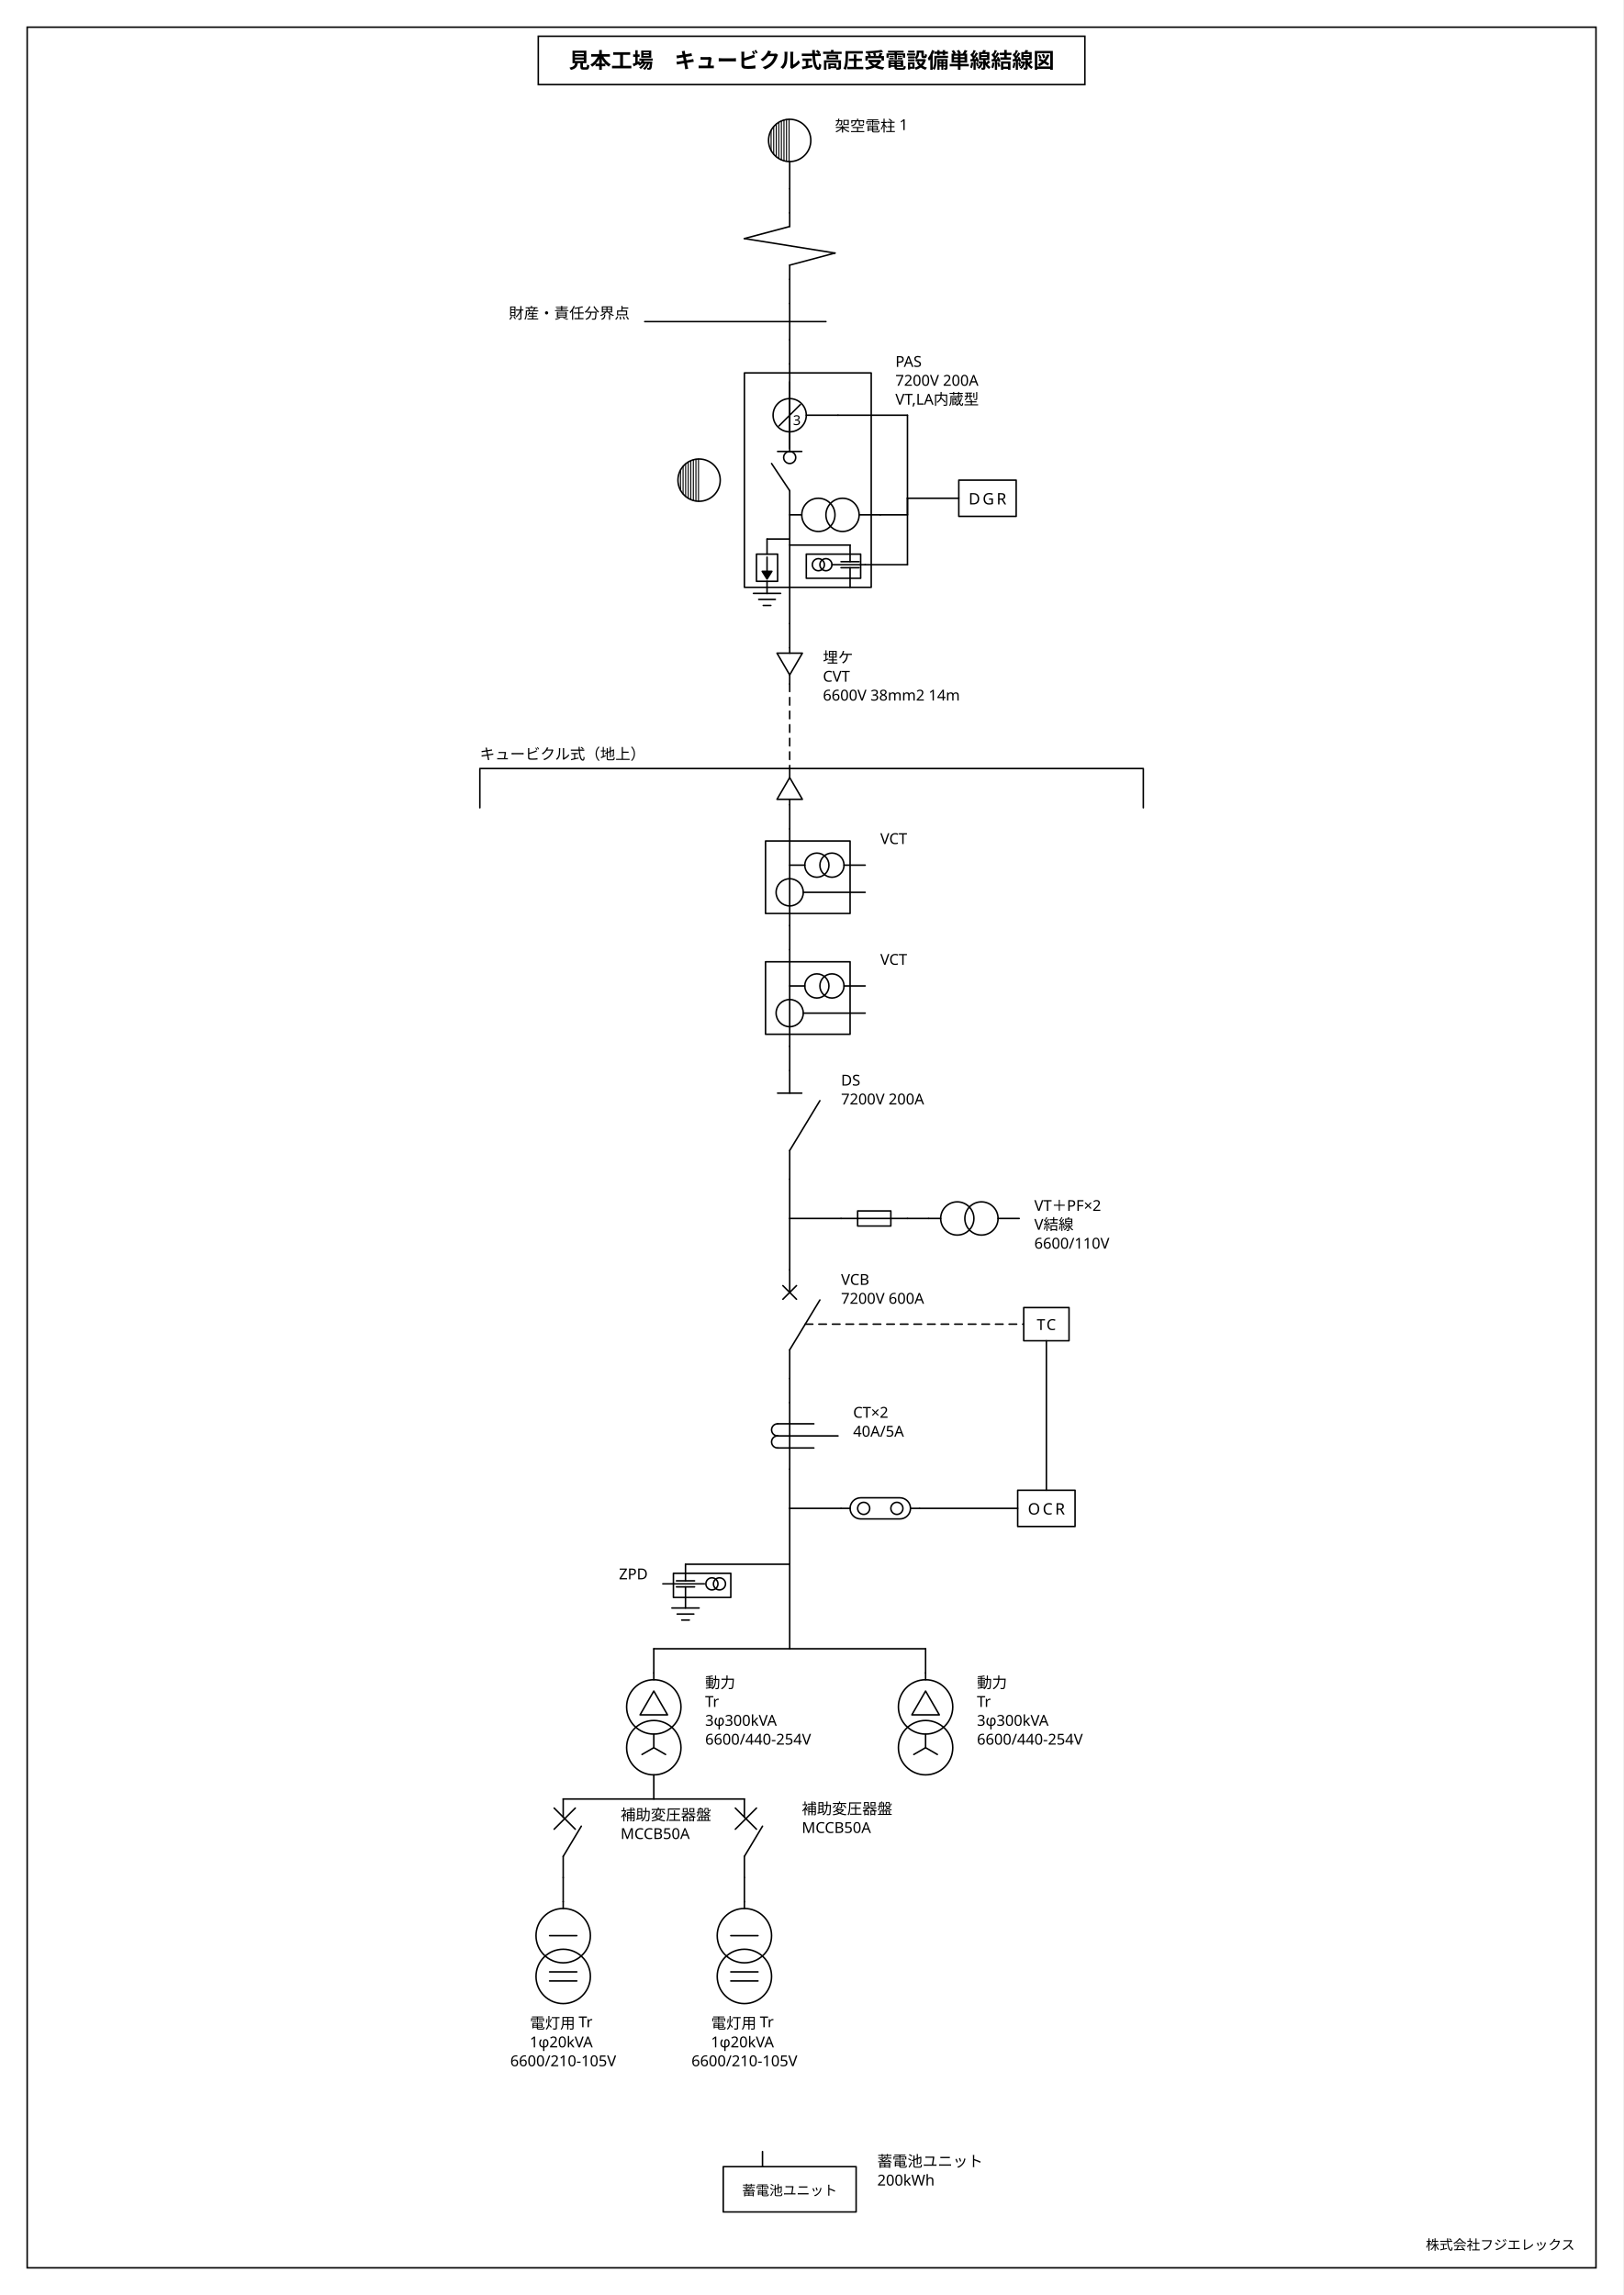
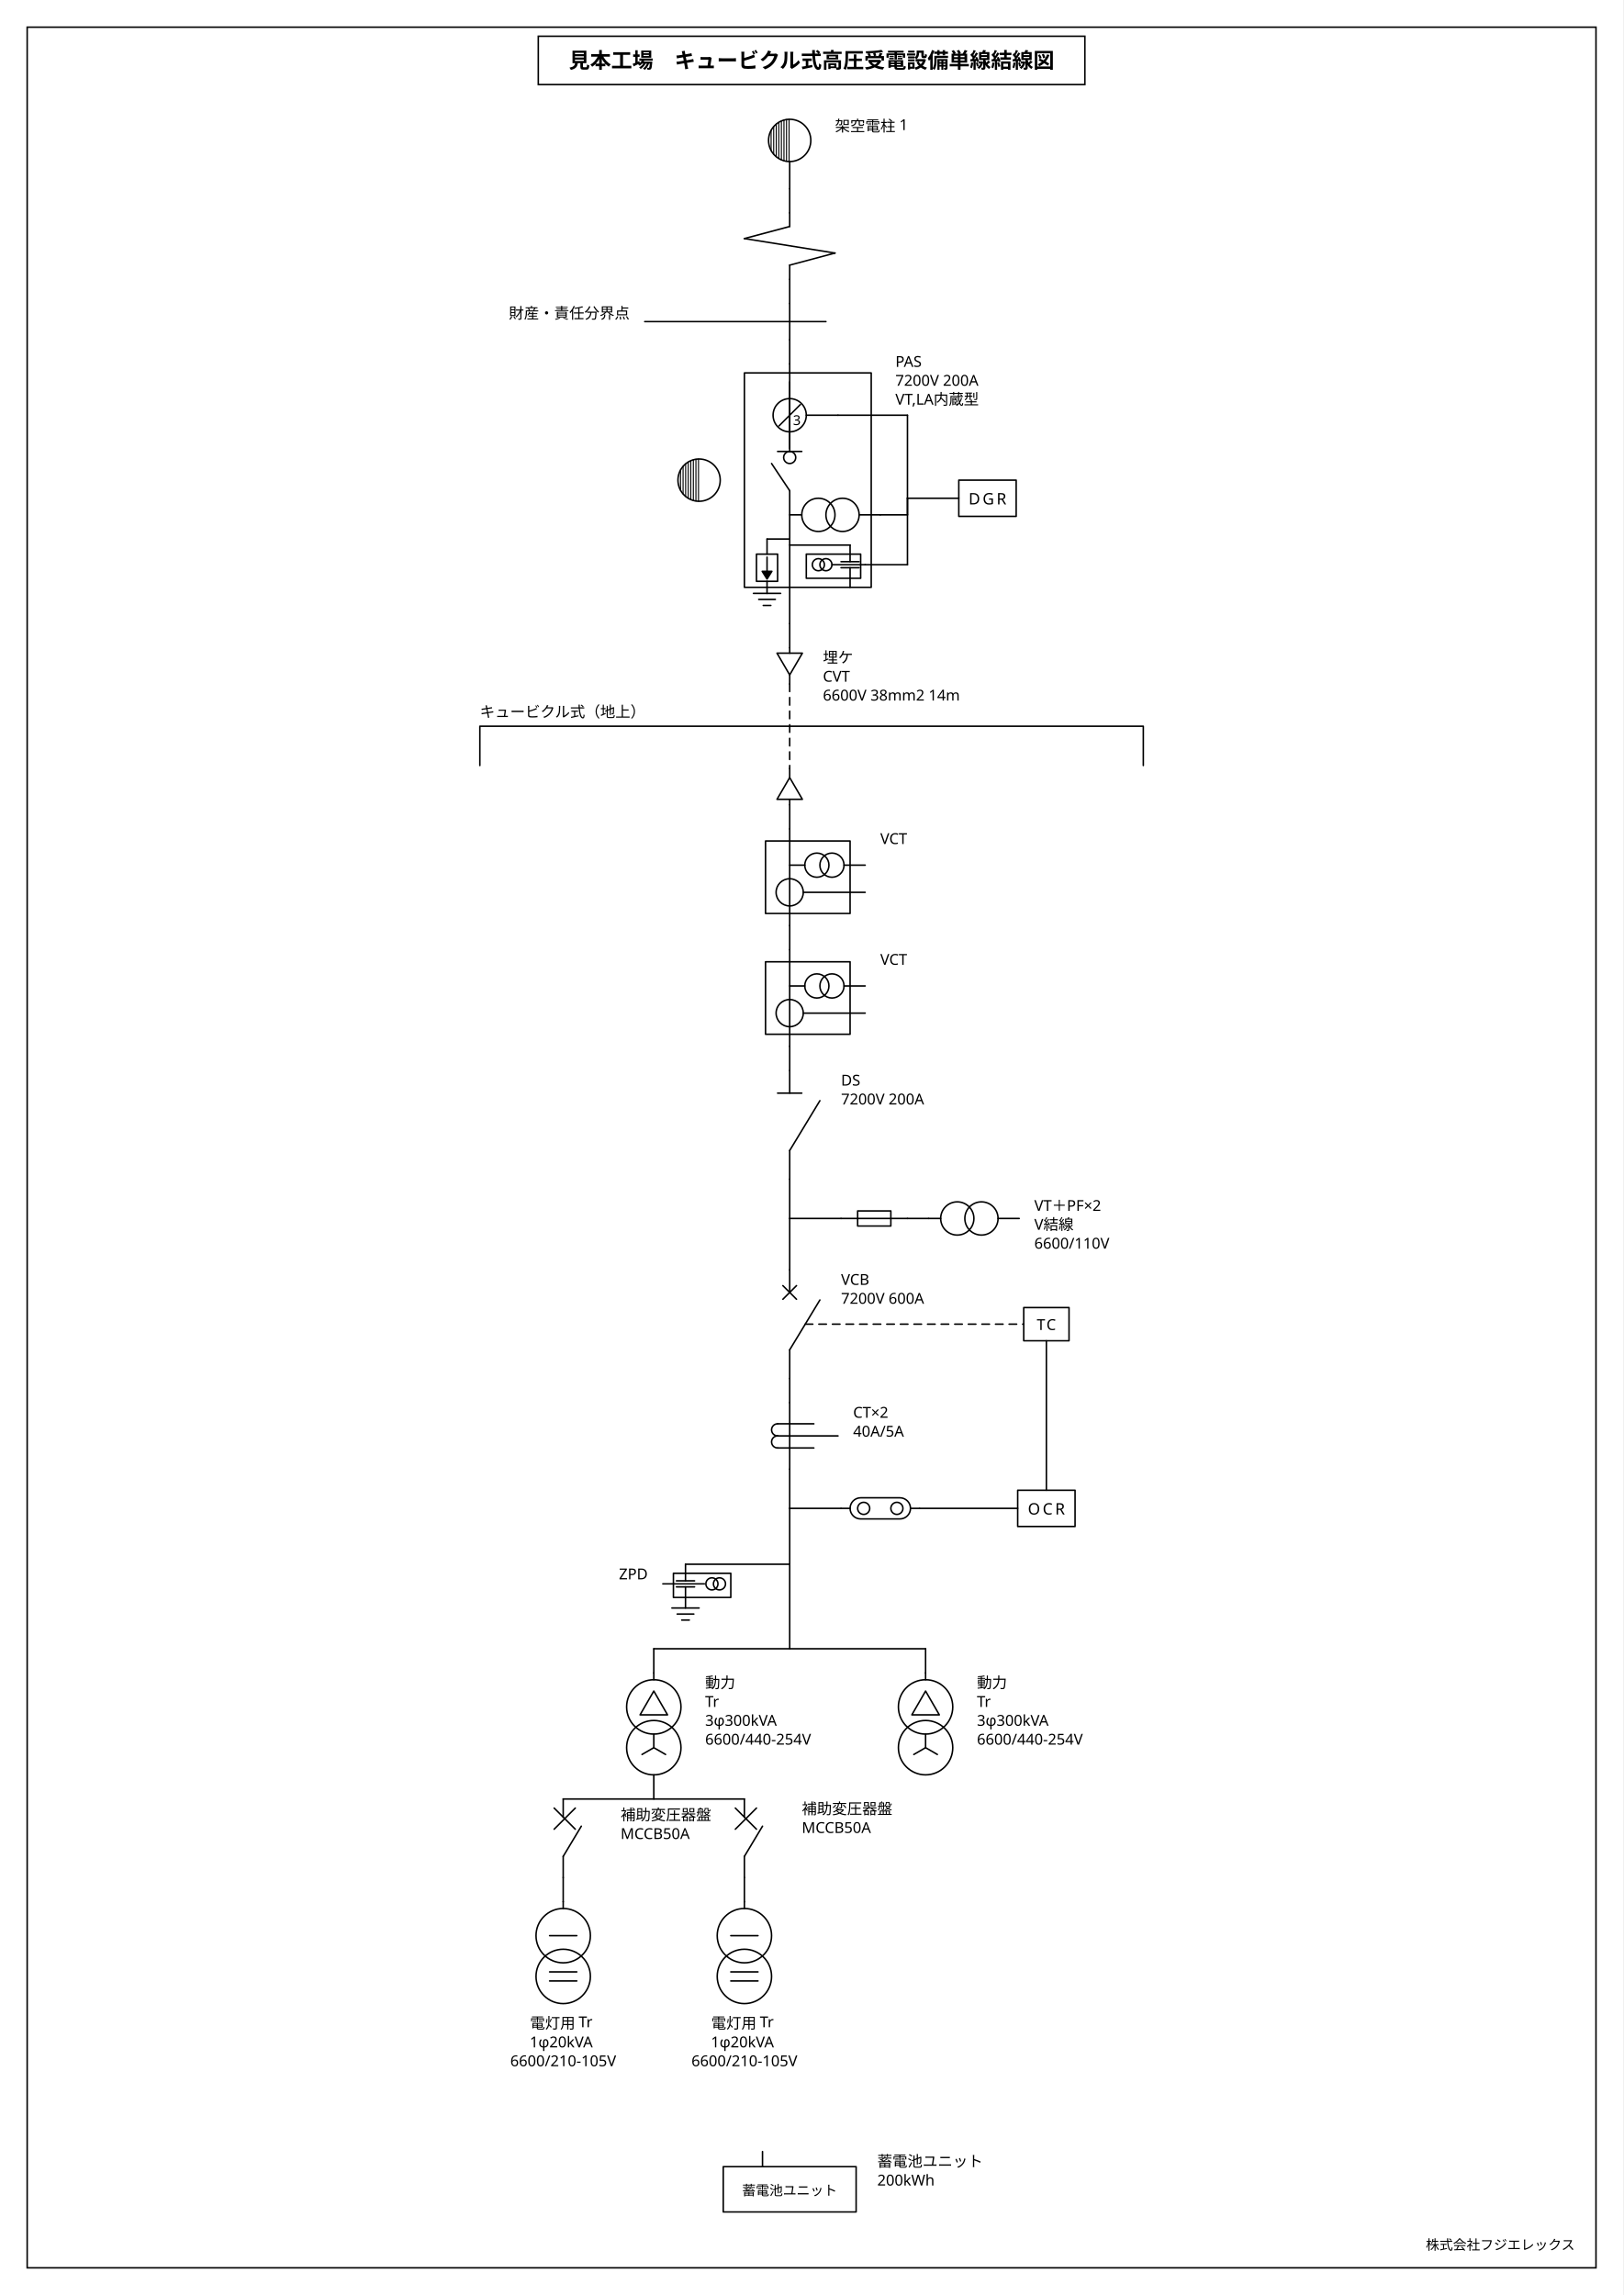
<svg xmlns="http://www.w3.org/2000/svg" viewBox="0 0 1075 1520" width="1075" height="1520">
  <rect x="0" y="0" width="1075" height="1520" fill="#fff" />
  <g stroke="#000" fill="none">
    <rect x="18" y="18" width="1039" height="1484" stroke-width="1" />
    <rect x="356.5" y="24" width="362" height="32" stroke-width="1" />
  </g>
  <text x="537.5" y="45" font-size="14" font-weight="700" text-anchor="middle" font-family="IPAGothic, 'IPAゴシック', 'Noto Sans JP', 'Hiragino Kaku Gothic ProN', 'Yu Gothic', sans-serif" fill="#000">見本工場　キュービクル式高圧受電設備単線結線図</text>
  <text x="1043" y="1490" font-size="9" text-anchor="end" font-family="IPAGothic, 'IPAゴシック', 'Noto Sans JP', 'Hiragino Kaku Gothic ProN', 'Yu Gothic', sans-serif" fill="#000">株式会社フジエレックス</text>
  <g transform="translate(523 77) scale(1)">
    <g stroke="#000" fill="none" stroke-linecap="round" stroke-linejoin="round" color="#000">
-       <path d="M -205.2 432 L 234.2 432 M -205.2 432 L -205.2 458 M 234.2 432 L 234.2 458" fill="none" stroke-width="1" />
-       <text x="-205.2" y="426" font-size="10" font-family="IPAGothic, 'IPAゴシック', 'Noto Sans JP', 'Hiragino Kaku Gothic ProN', 'Yu Gothic', sans-serif" fill="currentColor" stroke="none">キュービクル式（地上）</text>
+       <path d="M -205.2 404 L 234.2 404 M -205.2 404 L -205.2 430 M 234.2 404 L 234.2 430" fill="none" stroke-width="1" />
+       <text x="-205.2" y="398" font-size="10" font-family="IPAGothic, 'IPAゴシック', 'Noto Sans JP', 'Hiragino Kaku Gothic ProN', 'Yu Gothic', sans-serif" fill="currentColor" stroke="none">キュービクル式（地上）</text>
      <line x1="0" y1="48" x2="0" y2="64" stroke-width="1" />
      <line x1="0" y1="108" x2="0" y2="124" stroke-width="1" />
      <line x1="0" y1="148" x2="0" y2="164" stroke-width="1" />
      <line x1="0" y1="280" x2="-15" y2="280" stroke-width="1" />
      <line x1="0" y1="284" x2="40" y2="284" stroke-width="1" />
      <line x1="32" y1="198" x2="78" y2="198" stroke-width="1" />
      <line x1="78" y1="198" x2="78" y2="253" stroke-width="1" />
      <line x1="60" y1="264" x2="78" y2="264" stroke-width="1" />
      <line x1="78" y1="264" x2="78" y2="253" stroke-width="1" />
      <line x1="50" y1="297" x2="78" y2="297" stroke-width="1" />
      <line x1="78" y1="297" x2="78" y2="253" stroke-width="1" />
      <line x1="78" y1="253" x2="112" y2="253" stroke-width="1" />
      <line x1="0" y1="336" x2="0" y2="352" stroke-width="1" />
      <line x1="0" y1="376" x2="0" y2="432" stroke-width="1" stroke-dasharray="5 4" />
      <line x1="0" y1="456" x2="0" y2="472" stroke-width="1" />
      <line x1="0" y1="536" x2="0" y2="552" stroke-width="1" />
      <line x1="0" y1="616" x2="0" y2="632" stroke-width="1" />
      <line x1="0" y1="704" x2="0" y2="730" stroke-width="1" />
      <line x1="0" y1="730" x2="34" y2="730" stroke-width="1" />
      <line x1="78" y1="730" x2="92" y2="730" stroke-width="1" />
      <line x1="0" y1="730" x2="0" y2="764" stroke-width="1" />
      <line x1="0" y1="836" x2="0" y2="852" stroke-width="1" />
      <line x1="0" y1="896" x2="0" y2="922" stroke-width="1" />
      <line x1="0" y1="922" x2="34" y2="922" stroke-width="1" />
      <line x1="86" y1="922" x2="151" y2="922" stroke-width="1" />
      <line x1="10.303" y1="800" x2="155" y2="800" stroke-width="1" stroke-dasharray="5 4" />
      <line x1="170" y1="811" x2="170" y2="910" stroke-width="1" />
      <line x1="0" y1="922" x2="0" y2="959" stroke-width="1" />
      <line x1="0" y1="959" x2="-69" y2="959" stroke-width="1" />
      <line x1="0" y1="959" x2="0" y2="1015" stroke-width="1" />
      <line x1="-90" y1="1015" x2="90" y2="1015" stroke-width="1" />
      <line x1="-90" y1="1015" x2="-90" y2="1031" stroke-width="1" />
      <line x1="90" y1="1015" x2="90" y2="1031" stroke-width="1" />
      <line x1="-90" y1="1098.5" x2="-90" y2="1114.5" stroke-width="1" />
      <line x1="-150" y1="1114.5" x2="-30" y2="1114.5" stroke-width="1" />
      <line x1="-150" y1="1166.5" x2="-150" y2="1182.5" stroke-width="1" />
      <line x1="-30" y1="1166.5" x2="-30" y2="1182.5" stroke-width="1" />
      <g transform="translate(-16 0)">
        <circle cx="16" cy="16" r="14" fill="none" stroke-width="1" />
        <line x1="3.7" y1="9.313" x2="3.7" y2="22.687" stroke-width="0.7" />
        <line x1="5.4" y1="6.855" x2="5.4" y2="25.145" stroke-width="0.7" />
        <line x1="7.1" y1="5.193" x2="7.1" y2="26.807" stroke-width="0.7" />
        <line x1="8.8" y1="3.993" x2="8.8" y2="28.007" stroke-width="0.7" />
        <line x1="10.5" y1="3.126" x2="10.5" y2="28.874" stroke-width="0.7" />
        <line x1="12.2" y1="2.526" x2="12.2" y2="29.474" stroke-width="0.7" />
        <line x1="13.9" y1="2.158" x2="13.9" y2="29.842" stroke-width="0.7" />
        <line x1="15.6" y1="2.006" x2="15.6" y2="29.994" stroke-width="0.7" />
        <line x1="16" y1="30" x2="16" y2="48" stroke-width="1" />
      </g>
      <text x="30" y="10" font-size="10" text-anchor="start" font-family="IPAGothic, 'IPAゴシック', 'Noto Sans JP', 'Hiragino Kaku Gothic ProN', 'Yu Gothic', sans-serif" fill="currentColor" stroke="none">
        <tspan x="30" dy="0">架空電柱 1</tspan>
      </text>
      <g transform="translate(-30 64)">
        <line x1="30" y1="0" x2="30" y2="9" stroke-width="1" />
        <line x1="30" y1="9" x2="0" y2="17" stroke-width="1" />
        <line x1="0" y1="17" x2="60" y2="26.6" stroke-width="1" />
        <line x1="60" y1="26.6" x2="30" y2="34.6" stroke-width="1" />
        <line x1="30" y1="34.6" x2="30" y2="44" stroke-width="1" />
      </g>
      <g transform="translate(-96 124)">
        <line x1="96" y1="0" x2="96" y2="24" stroke-width="1" />
        <line x1="0" y1="12" x2="120" y2="12" stroke-width="1" />
      </g>
      <text x="-106" y="134" font-size="10" text-anchor="end" font-family="IPAGothic, 'IPAゴシック', 'Noto Sans JP', 'Hiragino Kaku Gothic ProN', 'Yu Gothic', sans-serif" fill="currentColor" stroke="none">
        <tspan x="-106" dy="0">財産・責任分界点</tspan>
      </text>
      <g transform="translate(-36 164)">
        <line x1="36" y1="0" x2="36" y2="6" stroke-width="1" />
        <rect x="6" y="6" width="84" height="142" fill="none" stroke-width="1" />
        <line x1="36" y1="6" x2="36" y2="58" stroke-width="1" />
        <line x1="28" y1="58" x2="44" y2="58" stroke-width="1" />
        <circle cx="36" cy="62" r="4" fill="none" stroke-width="1" />
        <line x1="36" y1="84" x2="24" y2="66" stroke-width="1" />
        <line x1="36" y1="84" x2="36" y2="172" stroke-width="1" />
      </g>
      <text x="70" y="166" font-size="10" text-anchor="start" font-family="IPAGothic, 'IPAゴシック', 'Noto Sans JP', 'Hiragino Kaku Gothic ProN', 'Yu Gothic', sans-serif" fill="currentColor" stroke="none">
        <tspan x="70" dy="0">PAS</tspan>
        <tspan x="70" dy="12.5">7200V 200A</tspan>
        <tspan x="70" dy="12.5">VT,LA内蔵型</tspan>
      </text>
      <g transform="translate(-76 225)">
        <circle cx="16" cy="16" r="14" fill="none" stroke-width="1" />
        <line x1="3.7" y1="9.313" x2="3.7" y2="22.687" stroke-width="0.7" />
        <line x1="5.4" y1="6.855" x2="5.4" y2="25.145" stroke-width="0.7" />
        <line x1="7.1" y1="5.193" x2="7.1" y2="26.807" stroke-width="0.7" />
        <line x1="8.8" y1="3.993" x2="8.8" y2="28.007" stroke-width="0.7" />
        <line x1="10.5" y1="3.126" x2="10.5" y2="28.874" stroke-width="0.7" />
        <line x1="12.2" y1="2.526" x2="12.2" y2="29.474" stroke-width="0.7" />
        <line x1="13.9" y1="2.158" x2="13.9" y2="29.842" stroke-width="0.7" />
        <line x1="15.6" y1="2.006" x2="15.6" y2="29.994" stroke-width="0.7" />
      </g>
      <g transform="translate(-20 176)">
        <line x1="20" y1="0" x2="20" y2="44" stroke-width="1" />
        <circle cx="20" cy="22" r="11" fill="none" stroke-width="1" />
        <line x1="12.929" y1="29.071" x2="27.071" y2="14.929" stroke-width="1" />
        <text x="24.75" y="25" font-size="9" text-anchor="middle" dominant-baseline="central" font-family="IPAGothic, 'IPAゴシック', 'Noto Sans JP', 'Hiragino Kaku Gothic ProN', 'Yu Gothic', sans-serif" fill="currentColor" stroke="none">3</text>
        <line x1="31" y1="22" x2="52" y2="22" stroke-width="1" />
      </g>
      <g transform="translate(0 249)">
        <line x1="0" y1="15" x2="8" y2="15" stroke-width="1" />
        <circle cx="19" cy="15" r="11" fill="none" stroke-width="1" />
        <circle cx="35" cy="15" r="11" fill="none" stroke-width="1" />
        <line x1="46" y1="15" x2="60" y2="15" stroke-width="1" />
      </g>
      <g transform="translate(-35 280)">
        <line x1="20" y1="0" x2="20" y2="10" stroke-width="1" />
        <rect x="13" y="10" width="14" height="18" fill="none" stroke-width="1" />
        <line x1="20" y1="12" x2="20" y2="23" stroke-width="1" />
        <polygon points="16.8,21.38 20,26.5 23.2,21.38" fill="currentColor" stroke-width="1" />
        <line x1="20" y1="28" x2="20" y2="36" stroke-width="1" />
        <line x1="11" y1="36" x2="29" y2="36" stroke-width="1" />
        <line x1="14.5" y1="40" x2="25.5" y2="40" stroke-width="1" />
        <line x1="17.5" y1="44" x2="22.5" y2="44" stroke-width="1" />
      </g>
      <g transform="translate(10 284)">
        <line x1="30" y1="0" x2="30" y2="11" stroke-width="1" />
        <rect x="1" y="6" width="36" height="16" fill="none" stroke-width="1" />
        <line x1="24" y1="11" x2="36" y2="11" stroke-width="1" />
        <line x1="24" y1="15" x2="36" y2="15" stroke-width="1" />
        <line x1="30" y1="15" x2="30" y2="28" stroke-width="1" />
        <line x1="18" y1="13" x2="40" y2="13" stroke-width="1" />
        <circle cx="9" cy="13" r="4" fill="none" stroke-width="1" />
        <circle cx="14" cy="13" r="4" fill="none" stroke-width="1" />
      </g>
      <g transform="translate(112 241)">
        <rect x="0" y="0" width="38" height="24" fill="none" stroke-width="1" />
        <text x="19" y="12" font-size="10.5" text-anchor="middle" dominant-baseline="central" font-family="IPAGothic, 'IPAゴシック', 'Noto Sans JP', 'Hiragino Kaku Gothic ProN', 'Yu Gothic', sans-serif" letter-spacing="1.6" fill="currentColor" stroke="none">DGR</text>
      </g>
      <g transform="translate(-12 352)">
        <line x1="12" y1="0" x2="12" y2="3.6" stroke-width="1" />
        <polygon points="3.6,3.6 20.4,3.6 12,18" fill="none" stroke-width="1" />
        <line x1="12" y1="18" x2="12" y2="24" stroke-width="1" />
      </g>
      <text x="22" y="362" font-size="10" text-anchor="start" font-family="IPAGothic, 'IPAゴシック', 'Noto Sans JP', 'Hiragino Kaku Gothic ProN', 'Yu Gothic', sans-serif" fill="currentColor" stroke="none">
        <tspan x="22" dy="0">埋ケ</tspan>
        <tspan x="22" dy="12.5">CVT</tspan>
        <tspan x="22" dy="12.5">6600V 38mm2 14m</tspan>
      </text>
      <g transform="translate(-12 432) rotate(180 12 12)">
        <line x1="12" y1="0" x2="12" y2="3.6" stroke-width="1" />
        <polygon points="3.6,3.6 20.4,3.6 12,18" fill="none" stroke-width="1" />
        <line x1="12" y1="18" x2="12" y2="24" stroke-width="1" />
      </g>
      <g transform="translate(-22 472)">
        <line x1="22" y1="0" x2="22" y2="64" stroke-width="1" />
        <rect x="6" y="8" width="56" height="48" fill="none" stroke-width="1" />
        <line x1="22" y1="24" x2="32" y2="24" stroke-width="1" />
        <circle cx="40" cy="24" r="8" fill="none" stroke-width="1" />
        <circle cx="50" cy="24" r="8" fill="none" stroke-width="1" />
        <line x1="58" y1="24" x2="72" y2="24" stroke-width="1" />
        <circle cx="22" cy="42" r="9" fill="none" stroke-width="1" />
        <line x1="31" y1="42" x2="72" y2="42" stroke-width="1" />
      </g>
      <text x="60" y="482" font-size="10" text-anchor="start" font-family="IPAGothic, 'IPAゴシック', 'Noto Sans JP', 'Hiragino Kaku Gothic ProN', 'Yu Gothic', sans-serif" fill="currentColor" stroke="none">
        <tspan x="60" dy="0">VCT</tspan>
      </text>
      <g transform="translate(-22 552)">
        <line x1="22" y1="0" x2="22" y2="64" stroke-width="1" />
        <rect x="6" y="8" width="56" height="48" fill="none" stroke-width="1" />
        <line x1="22" y1="24" x2="32" y2="24" stroke-width="1" />
        <circle cx="40" cy="24" r="8" fill="none" stroke-width="1" />
        <circle cx="50" cy="24" r="8" fill="none" stroke-width="1" />
        <line x1="58" y1="24" x2="72" y2="24" stroke-width="1" />
        <circle cx="22" cy="42" r="9" fill="none" stroke-width="1" />
        <line x1="31" y1="42" x2="72" y2="42" stroke-width="1" />
      </g>
      <text x="60" y="562" font-size="10" text-anchor="start" font-family="IPAGothic, 'IPAゴシック', 'Noto Sans JP', 'Hiragino Kaku Gothic ProN', 'Yu Gothic', sans-serif" fill="currentColor" stroke="none">
        <tspan x="60" dy="0">VCT</tspan>
      </text>
      <g transform="translate(-24 632)">
        <line x1="24" y1="0" x2="24" y2="15" stroke-width="1" />
        <line x1="16" y1="15" x2="32" y2="15" stroke-width="1" />
        <line x1="24" y1="53" x2="44" y2="20" stroke-width="1" />
        <line x1="24" y1="53" x2="24" y2="72" stroke-width="1" />
      </g>
      <text x="34" y="642" font-size="10" text-anchor="start" font-family="IPAGothic, 'IPAゴシック', 'Noto Sans JP', 'Hiragino Kaku Gothic ProN', 'Yu Gothic', sans-serif" fill="currentColor" stroke="none">
        <tspan x="34" dy="0">DS</tspan>
        <tspan x="34" dy="12.5">7200V 200A</tspan>
      </text>
      <g transform="translate(36 708) rotate(-90 20 22)">
        <line x1="20" y1="0" x2="20" y2="44" stroke-width="1" />
        <rect x="15" y="11" width="10" height="22" fill="none" stroke-width="1" />
      </g>
      <g transform="translate(92 715)">
        <line x1="0" y1="15" x2="8" y2="15" stroke-width="1" />
        <circle cx="19" cy="15" r="11" fill="none" stroke-width="1" />
        <circle cx="35" cy="15" r="11" fill="none" stroke-width="1" />
        <line x1="46" y1="15" x2="60" y2="15" stroke-width="1" />
      </g>
      <text x="162" y="725" font-size="10" text-anchor="start" font-family="IPAGothic, 'IPAゴシック', 'Noto Sans JP', 'Hiragino Kaku Gothic ProN', 'Yu Gothic', sans-serif" fill="currentColor" stroke="none">
        <tspan x="162" dy="0">VT＋PF×2</tspan>
        <tspan x="162" dy="12.5">V結線</tspan>
        <tspan x="162" dy="12.5">6600/110V</tspan>
      </text>
      <g transform="translate(-24 764)">
        <line x1="24" y1="0" x2="24" y2="15" stroke-width="1" />
        <line x1="19.5" y1="10.5" x2="28.5" y2="19.5" stroke-width="1" />
        <line x1="28.5" y1="10.5" x2="19.5" y2="19.5" stroke-width="1" />
        <line x1="24" y1="53" x2="44" y2="20" stroke-width="1" />
        <line x1="24" y1="53" x2="24" y2="72" stroke-width="1" />
      </g>
      <text x="34" y="774" font-size="10" text-anchor="start" font-family="IPAGothic, 'IPAゴシック', 'Noto Sans JP', 'Hiragino Kaku Gothic ProN', 'Yu Gothic', sans-serif" fill="currentColor" stroke="none">
        <tspan x="34" dy="0">VCB</tspan>
        <tspan x="34" dy="12.5">7200V 600A</tspan>
      </text>
      <g transform="translate(-24 852)">
        <line x1="24" y1="0" x2="24" y2="44" stroke-width="1" />
        <line x1="16" y1="14" x2="40" y2="14" stroke-width="1" />
        <line x1="16" y1="30" x2="40" y2="30" stroke-width="1" />
        <line x1="16" y1="22" x2="56" y2="22" stroke-width="1" />
        <path d="M 16 14 A 4 4 0 0 0 16 22" fill="none" stroke-width="1" />
        <path d="M 16 22 A 4 4 0 0 0 16 30" fill="none" stroke-width="1" />
      </g>
      <text x="42" y="862" font-size="10" text-anchor="start" font-family="IPAGothic, 'IPAゴシック', 'Noto Sans JP', 'Hiragino Kaku Gothic ProN', 'Yu Gothic', sans-serif" fill="currentColor" stroke="none">
        <tspan x="42" dy="0">CT×2</tspan>
        <tspan x="42" dy="12.5">40A/5A</tspan>
      </text>
      <g transform="translate(34 911)">
        <line x1="0" y1="11" x2="6" y2="11" stroke-width="1" />
        <rect x="6" y="4" width="40" height="14" rx="7" fill="none" stroke-width="1" />
        <circle cx="15" cy="11" r="4" fill="none" stroke-width="1" />
        <circle cx="37" cy="11" r="4" fill="none" stroke-width="1" />
        <line x1="46" y1="11" x2="52" y2="11" stroke-width="1" />
      </g>
      <g transform="translate(151 910)">
        <rect x="0" y="0" width="38" height="24" fill="none" stroke-width="1" />
        <text x="19" y="12" font-size="10.5" text-anchor="middle" dominant-baseline="central" font-family="IPAGothic, 'IPAゴシック', 'Noto Sans JP', 'Hiragino Kaku Gothic ProN', 'Yu Gothic', sans-serif" letter-spacing="1.6" fill="currentColor" stroke="none">OCR</text>
      </g>
      <g transform="translate(155 789)">
        <rect x="0" y="0" width="30" height="22" fill="none" stroke-width="1" />
        <text x="15" y="11" font-size="10" text-anchor="middle" dominant-baseline="central" font-family="IPAGothic, 'IPAゴシック', 'Noto Sans JP', 'Hiragino Kaku Gothic ProN', 'Yu Gothic', sans-serif" letter-spacing="1" fill="currentColor" stroke="none">TC</text>
      </g>
      <g transform="translate(-84 959)">
        <line x1="15" y1="0" x2="15" y2="11" stroke-width="1" />
        <rect x="7" y="6" width="38" height="16" fill="none" stroke-width="1" />
        <line x1="9" y1="11" x2="21" y2="11" stroke-width="1" />
        <line x1="9" y1="15" x2="21" y2="15" stroke-width="1" />
        <line x1="15" y1="15" x2="15" y2="29" stroke-width="1" />
        <line x1="6" y1="29" x2="24" y2="29" stroke-width="1" />
        <line x1="9.5" y1="33" x2="20.5" y2="33" stroke-width="1" />
        <line x1="12.5" y1="37" x2="17.5" y2="37" stroke-width="1" />
        <line x1="0" y1="13" x2="27.5" y2="13" stroke-width="1" />
        <circle cx="32.5" cy="13" r="4" fill="none" stroke-width="1" />
        <circle cx="37.5" cy="13" r="4" fill="none" stroke-width="1" />
      </g>
      <text x="-94" y="969" font-size="10" text-anchor="end" font-family="IPAGothic, 'IPAゴシック', 'Noto Sans JP', 'Hiragino Kaku Gothic ProN', 'Yu Gothic', sans-serif" fill="currentColor" stroke="none">
        <tspan x="-94" dy="0">ZPD</tspan>
      </text>
      <g transform="translate(-114 1031)">
        <line x1="24" y1="0" x2="24" y2="4.5" stroke-width="1" />
        <circle cx="24" cy="22.5" r="18" fill="none" stroke-width="1" />
        <circle cx="24" cy="49.5" r="18" fill="none" stroke-width="1" />
        <polygon points="24,12 33.093,27.75 14.907,27.75" fill="none" stroke-width="1" />
        <line x1="24" y1="49.5" x2="24" y2="40.5" stroke-width="1" />
        <line x1="24" y1="49.5" x2="31.794" y2="54" stroke-width="1" />
        <line x1="24" y1="49.5" x2="16.206" y2="54" stroke-width="1" />
      </g>
      <text x="-56" y="1041" font-size="10" text-anchor="start" font-family="IPAGothic, 'IPAゴシック', 'Noto Sans JP', 'Hiragino Kaku Gothic ProN', 'Yu Gothic', sans-serif" fill="currentColor" stroke="none">
        <tspan x="-56" dy="0">動力</tspan>
        <tspan x="-56" dy="12.5">Tr</tspan>
        <tspan x="-56" dy="12.5">3φ300kVA</tspan>
        <tspan x="-56" dy="12.5">6600/440-254V</tspan>
      </text>
      <g transform="translate(66 1031)">
        <line x1="24" y1="0" x2="24" y2="4.5" stroke-width="1" />
        <circle cx="24" cy="22.5" r="18" fill="none" stroke-width="1" />
        <circle cx="24" cy="49.5" r="18" fill="none" stroke-width="1" />
        <polygon points="24,12 33.093,27.75 14.907,27.75" fill="none" stroke-width="1" />
        <line x1="24" y1="49.5" x2="24" y2="40.5" stroke-width="1" />
        <line x1="24" y1="49.5" x2="31.794" y2="54" stroke-width="1" />
        <line x1="24" y1="49.5" x2="16.206" y2="54" stroke-width="1" />
      </g>
      <text x="124" y="1041" font-size="10" text-anchor="start" font-family="IPAGothic, 'IPAゴシック', 'Noto Sans JP', 'Hiragino Kaku Gothic ProN', 'Yu Gothic', sans-serif" fill="currentColor" stroke="none">
        <tspan x="124" dy="0">動力</tspan>
        <tspan x="124" dy="12.5">Tr</tspan>
        <tspan x="124" dy="12.5">3φ300kVA</tspan>
        <tspan x="124" dy="12.5">6600/440-254V</tspan>
      </text>
      <g transform="translate(-166 1114.5)">
        <line x1="16" y1="0" x2="16" y2="12" stroke-width="1" />
        <line x1="10" y1="6" x2="24" y2="20" stroke-width="1" />
        <line x1="24" y1="6" x2="10" y2="20" stroke-width="1" />
        <line x1="16" y1="38" x2="28" y2="18" stroke-width="1" />
        <line x1="16" y1="38" x2="16" y2="52" stroke-width="1" />
      </g>
      <text x="-112" y="1128.5" font-size="10" text-anchor="start" font-family="IPAGothic, 'IPAゴシック', 'Noto Sans JP', 'Hiragino Kaku Gothic ProN', 'Yu Gothic', sans-serif" fill="currentColor" stroke="none">
        <tspan x="-112" dy="0">補助変圧器盤</tspan>
        <tspan x="-112" dy="12.5">MCCB50A</tspan>
      </text>
      <g transform="translate(-174 1182.5)">
        <line x1="24" y1="0" x2="24" y2="4.5" stroke-width="1" />
        <circle cx="24" cy="22.5" r="18" fill="none" stroke-width="1" />
        <circle cx="24" cy="49.5" r="18" fill="none" stroke-width="1" />
        <line x1="15" y1="22.5" x2="33" y2="22.5" stroke-width="1" />
        <line x1="15" y1="46.5" x2="33" y2="46.5" stroke-width="1" />
        <line x1="15" y1="52.5" x2="33" y2="52.5" stroke-width="1" />
      </g>
      <text x="-150" y="1266.5" font-size="10" text-anchor="middle" font-family="IPAGothic, 'IPAゴシック', 'Noto Sans JP', 'Hiragino Kaku Gothic ProN', 'Yu Gothic', sans-serif" fill="currentColor" stroke="none">
        <tspan x="-150" dy="0">電灯用 Tr</tspan>
        <tspan x="-150" dy="12.5">1φ20kVA</tspan>
        <tspan x="-150" dy="12.5">6600/210-105V</tspan>
      </text>
      <g transform="translate(-46 1114.5)">
        <line x1="16" y1="0" x2="16" y2="12" stroke-width="1" />
        <line x1="10" y1="6" x2="24" y2="20" stroke-width="1" />
        <line x1="24" y1="6" x2="10" y2="20" stroke-width="1" />
        <line x1="16" y1="38" x2="28" y2="18" stroke-width="1" />
        <line x1="16" y1="38" x2="16" y2="52" stroke-width="1" />
      </g>
      <text x="8" y="1124.5" font-size="10" text-anchor="start" font-family="IPAGothic, 'IPAゴシック', 'Noto Sans JP', 'Hiragino Kaku Gothic ProN', 'Yu Gothic', sans-serif" fill="currentColor" stroke="none">
        <tspan x="8" dy="0">補助変圧器盤</tspan>
        <tspan x="8" dy="12.5">MCCB50A</tspan>
      </text>
      <g transform="translate(-54 1182.5)">
        <line x1="24" y1="0" x2="24" y2="4.5" stroke-width="1" />
        <circle cx="24" cy="22.5" r="18" fill="none" stroke-width="1" />
        <circle cx="24" cy="49.5" r="18" fill="none" stroke-width="1" />
        <line x1="15" y1="22.5" x2="33" y2="22.5" stroke-width="1" />
        <line x1="15" y1="46.5" x2="33" y2="46.5" stroke-width="1" />
        <line x1="15" y1="52.5" x2="33" y2="52.5" stroke-width="1" />
      </g>
      <text x="-30" y="1266.5" font-size="10" text-anchor="middle" font-family="IPAGothic, 'IPAゴシック', 'Noto Sans JP', 'Hiragino Kaku Gothic ProN', 'Yu Gothic', sans-serif" fill="currentColor" stroke="none">
        <tspan x="-30" dy="0">電灯用 Tr</tspan>
        <tspan x="-30" dy="12.5">1φ20kVA</tspan>
        <tspan x="-30" dy="12.5">6600/210-105V</tspan>
      </text>
      <g transform="translate(-48 1348)">
        <line x1="30" y1="0" x2="30" y2="10" stroke-width="1" />
        <rect x="4" y="10" width="88" height="30" fill="none" stroke-width="1" />
        <text x="48" y="25" font-size="9" text-anchor="middle" dominant-baseline="central" font-family="IPAGothic, 'IPAゴシック', 'Noto Sans JP', 'Hiragino Kaku Gothic ProN', 'Yu Gothic', sans-serif" fill="currentColor" stroke="none">蓄電池ユニット</text>
      </g>
      <text x="58" y="1358" font-size="10" text-anchor="start" font-family="IPAGothic, 'IPAゴシック', 'Noto Sans JP', 'Hiragino Kaku Gothic ProN', 'Yu Gothic', sans-serif" fill="currentColor" stroke="none">
        <tspan x="58" dy="0">蓄電池ユニット</tspan>
        <tspan x="58" dy="12.5">200kWh</tspan>
      </text>
    </g>
  </g>
</svg>
